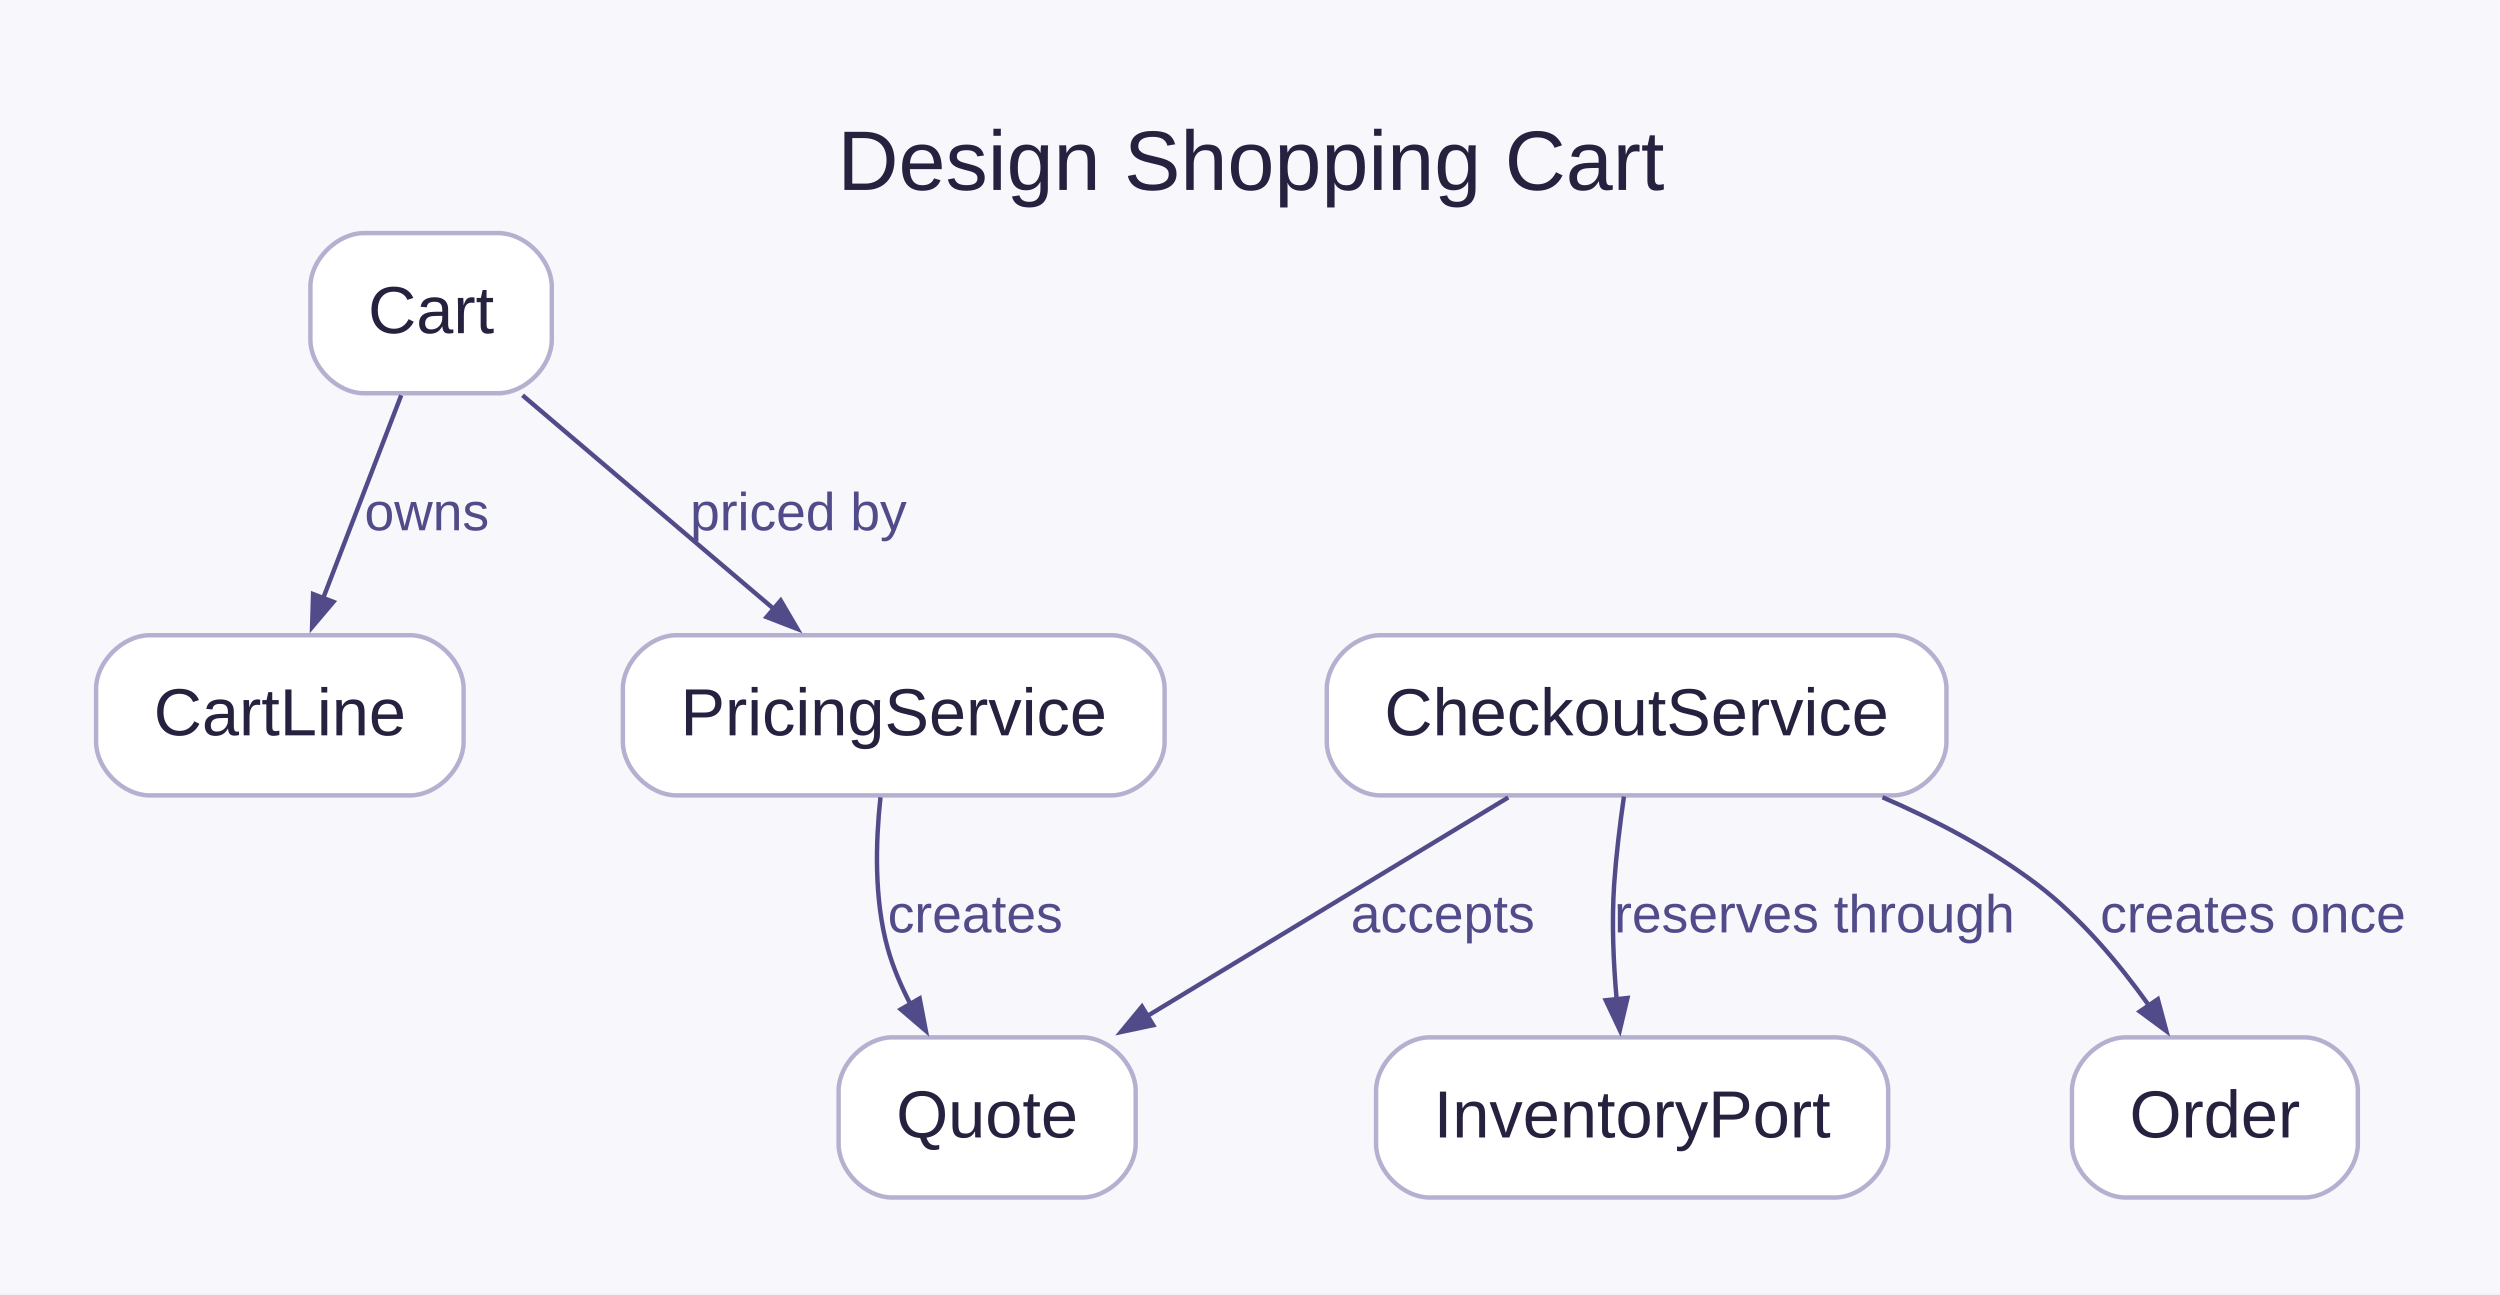
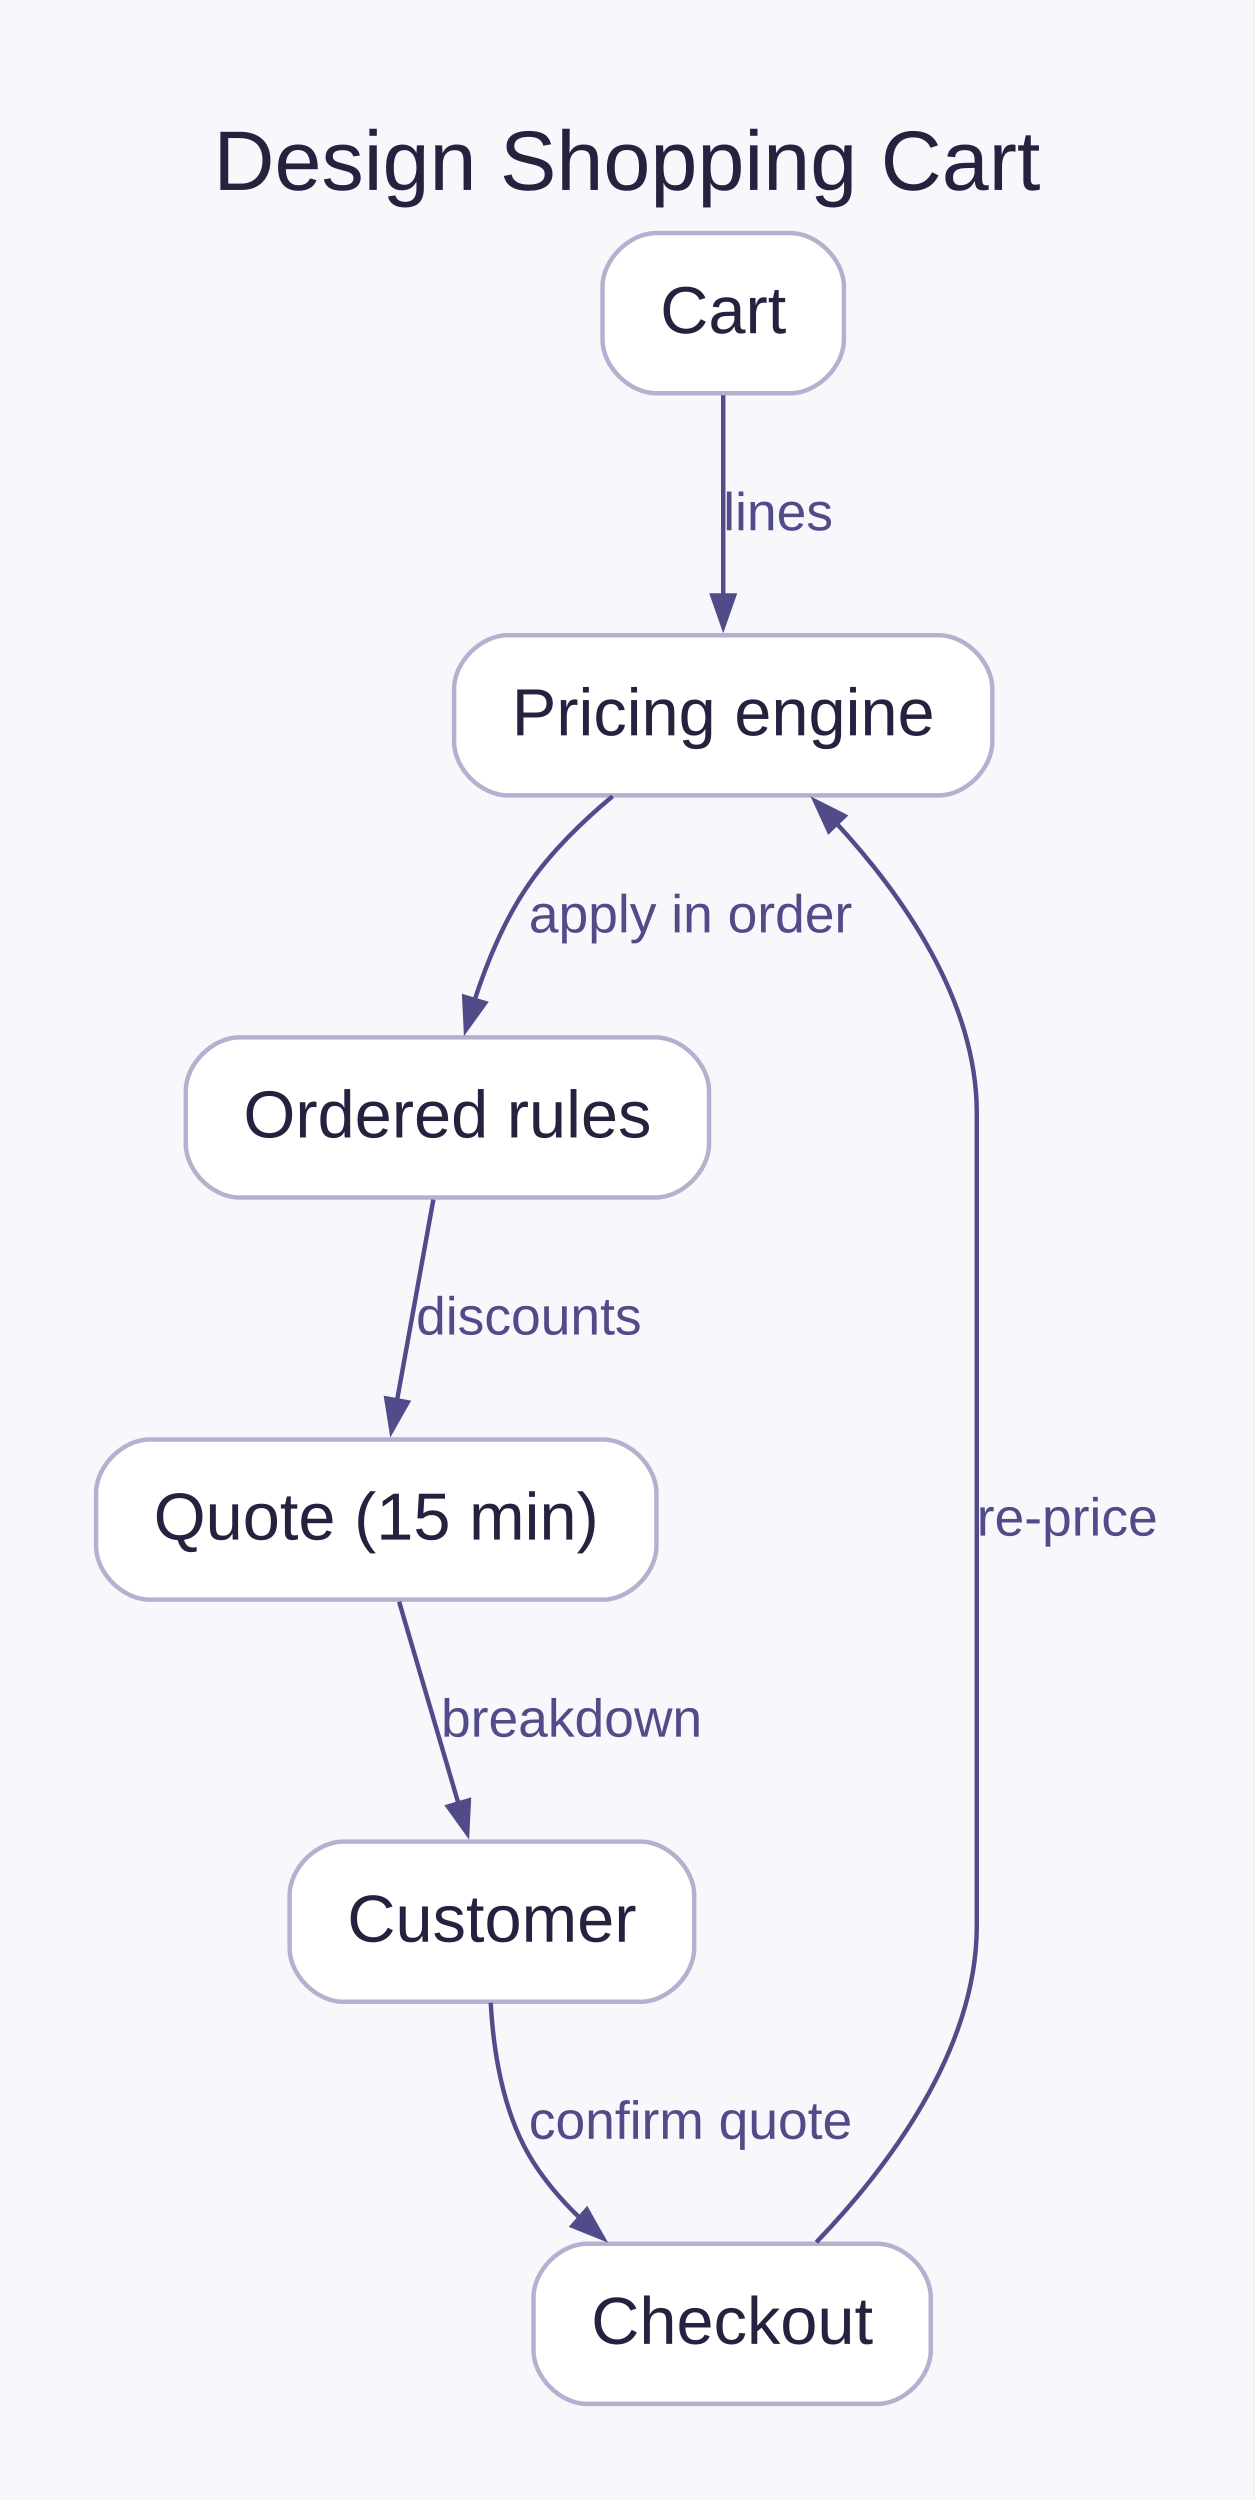
- <svg xmlns="http://www.w3.org/2000/svg" width="562pt" height="291pt" viewBox="0.00 0.00 562.00 291.00" role="img" aria-labelledby="answer-title answer-desc">
-   <g id="graph0" class="graph" transform="scale(1 1) rotate(0) translate(21.6 269.2)">
-     <polygon fill="#f7f7fc" stroke="none" points="-21.6,21.6 -21.6,-269.2 540.83,-269.2 540.83,21.6 -21.6,21.6" />
-     <text xml:space="preserve" text-anchor="middle" x="259.61" y="-226.5" font-family="Arial" font-size="19.00" fill="#25213e">Design Shopping Cart</text>
+ <svg xmlns="http://www.w3.org/2000/svg" width="282pt" height="562pt" viewBox="0.00 0.00 282.00 562.00" role="img" aria-labelledby="answer-title answer-desc">
+   <g id="graph0" class="graph" transform="scale(1 1) rotate(0) translate(21.6 540.4)">
+     <polygon fill="#f7f7fc" stroke="none" points="-21.6,21.6 -21.6,-540.4 260.26,-540.4 260.26,21.6 -21.6,21.6" />
+     <text xml:space="preserve" text-anchor="middle" x="119.33" y="-497.7" font-family="Arial" font-size="19.00" fill="#25213e">Design Shopping Cart</text>
    <g id="node1" class="node">
-       <path fill="#ffffff" stroke="#b6b0d0" d="M90.44,-216.8C90.44,-216.8 60.18,-216.8 60.18,-216.8 54.18,-216.8 48.18,-210.8 48.18,-204.8 48.18,-204.8 48.18,-192.8 48.18,-192.8 48.18,-186.8 54.18,-180.8 60.18,-180.8 60.18,-180.8 90.44,-180.8 90.44,-180.8 96.44,-180.8 102.44,-186.8 102.44,-192.8 102.44,-192.8 102.44,-204.8 102.44,-204.8 102.44,-210.8 96.44,-216.8 90.44,-216.8" />
-       <text xml:space="preserve" text-anchor="middle" x="75.31" y="-194.3" font-family="Arial" font-size="15.00" fill="#25213e">Cart</text>
+       <path fill="#ffffff" stroke="#b6b0d0" d="M156.11,-488C156.11,-488 125.85,-488 125.85,-488 119.85,-488 113.85,-482 113.85,-476 113.85,-476 113.85,-464 113.85,-464 113.85,-458 119.85,-452 125.85,-452 125.85,-452 156.11,-452 156.11,-452 162.11,-452 168.11,-458 168.11,-464 168.11,-464 168.11,-476 168.11,-476 168.11,-482 162.11,-488 156.11,-488" />
+       <text xml:space="preserve" text-anchor="middle" x="140.98" y="-465.5" font-family="Arial" font-size="15.00" fill="#25213e">Cart</text>
    </g>
    <g id="node2" class="node">
-       <path fill="#ffffff" stroke="#b6b0d0" d="M70.62,-126.4C70.62,-126.4 12,-126.4 12,-126.4 6,-126.4 0,-120.4 0,-114.4 0,-114.4 0,-102.4 0,-102.4 0,-96.4 6,-90.4 12,-90.4 12,-90.4 70.62,-90.4 70.62,-90.4 76.62,-90.4 82.62,-96.4 82.62,-102.4 82.62,-102.4 82.62,-114.4 82.62,-114.4 82.62,-120.4 76.62,-126.4 70.62,-126.4" />
-       <text xml:space="preserve" text-anchor="middle" x="41.31" y="-103.9" font-family="Arial" font-size="15.00" fill="#25213e">CartLine</text>
+       <path fill="#ffffff" stroke="#b6b0d0" d="M189.47,-397.6C189.47,-397.6 92.49,-397.6 92.49,-397.6 86.49,-397.6 80.49,-391.6 80.49,-385.6 80.49,-385.6 80.49,-373.6 80.49,-373.6 80.49,-367.6 86.49,-361.6 92.49,-361.6 92.49,-361.6 189.47,-361.6 189.47,-361.6 195.47,-361.6 201.47,-367.6 201.47,-373.6 201.47,-373.6 201.47,-385.6 201.47,-385.6 201.47,-391.6 195.47,-397.6 189.47,-397.6" />
+       <text xml:space="preserve" text-anchor="middle" x="140.98" y="-375.1" font-family="Arial" font-size="15.00" fill="#25213e">Pricing engine</text>
    </g>
    <g id="edge1" class="edge">
-       <path fill="none" stroke="#514b89" d="M68.59,-180.34C63.56,-167.26 56.61,-149.18 50.98,-134.55" />
-       <polygon fill="#514b89" stroke="#514b89" points="53.35,-133.9 48.56,-128.24 48.78,-135.65 53.35,-133.9" />
-       <text xml:space="preserve" text-anchor="middle" x="74.35" y="-150" font-family="Arial" font-size="12.00" fill="#514b89">owns</text>
+       <path fill="none" stroke="#514b89" d="M140.98,-451.54C140.98,-438.58 140.98,-420.72 140.98,-406.16" />
+       <polygon fill="#514b89" stroke="#514b89" points="143.43,-406.54 140.98,-399.54 138.53,-406.54 143.43,-406.54" />
+       <text xml:space="preserve" text-anchor="middle" x="153.32" y="-421.2" font-family="Arial" font-size="12.00" fill="#514b89">lines</text>
    </g>
    <g id="node3" class="node">
-       <path fill="#ffffff" stroke="#b6b0d0" d="M228.2,-126.4C228.2,-126.4 130.42,-126.4 130.42,-126.4 124.42,-126.4 118.42,-120.4 118.42,-114.4 118.42,-114.4 118.42,-102.4 118.42,-102.4 118.42,-96.4 124.42,-90.4 130.42,-90.4 130.42,-90.4 228.2,-90.4 228.2,-90.4 234.2,-90.4 240.2,-96.4 240.2,-102.4 240.2,-102.4 240.2,-114.4 240.2,-114.4 240.2,-120.4 234.2,-126.4 228.2,-126.4" />
-       <text xml:space="preserve" text-anchor="middle" x="179.31" y="-103.9" font-family="Arial" font-size="15.00" fill="#25213e">PricingService</text>
+       <path fill="#ffffff" stroke="#b6b0d0" d="M125.79,-307.2C125.79,-307.2 32.17,-307.2 32.17,-307.2 26.17,-307.2 20.17,-301.2 20.17,-295.2 20.17,-295.2 20.17,-283.2 20.17,-283.2 20.17,-277.2 26.17,-271.2 32.17,-271.2 32.17,-271.2 125.79,-271.2 125.79,-271.2 131.79,-271.2 137.79,-277.2 137.79,-283.2 137.79,-283.2 137.79,-295.2 137.79,-295.2 137.79,-301.2 131.79,-307.2 125.79,-307.2" />
+       <text xml:space="preserve" text-anchor="middle" x="78.98" y="-284.7" font-family="Arial" font-size="15.00" fill="#25213e">Ordered rules</text>
    </g>
    <g id="edge2" class="edge">
-       <path fill="none" stroke="#514b89" d="M95.86,-180.34C112.09,-166.53 134.89,-147.16 152.55,-132.14" />
-       <polygon fill="#514b89" stroke="#514b89" points="153.9,-134.21 157.65,-127.81 150.73,-130.48 153.9,-134.21" />
-       <text xml:space="preserve" text-anchor="middle" x="157.88" y="-150" font-family="Arial" font-size="12.00" fill="#514b89">priced by</text>
+       <path fill="none" stroke="#514b89" d="M116.1,-361.39C109.28,-355.72 102.36,-348.96 97.27,-341.6 91.88,-333.81 87.91,-324.26 85.07,-315.51" />
+       <polygon fill="#514b89" stroke="#514b89" points="87.46,-314.93 83.12,-308.91 82.76,-316.32 87.46,-314.93" />
+       <text xml:space="preserve" text-anchor="middle" x="133.63" y="-330.8" font-family="Arial" font-size="12.00" fill="#514b89">apply in order</text>
    </g>
    <g id="node4" class="node">
-       <path fill="#ffffff" stroke="#b6b0d0" d="M221.7,-36C221.7,-36 178.92,-36 178.92,-36 172.92,-36 166.92,-30 166.92,-24 166.92,-24 166.92,-12 166.92,-12 166.92,-6 172.92,0 178.92,0 178.92,0 221.7,0 221.7,0 227.7,0 233.7,-6 233.7,-12 233.7,-12 233.7,-24 233.7,-24 233.7,-30 227.7,-36 221.7,-36" />
-       <text xml:space="preserve" text-anchor="middle" x="200.31" y="-13.5" font-family="Arial" font-size="15.00" fill="#25213e">Quote</text>
+       <path fill="#ffffff" stroke="#b6b0d0" d="M113.96,-216.8C113.96,-216.8 12,-216.8 12,-216.8 6,-216.8 0,-210.8 0,-204.8 0,-204.8 0,-192.8 0,-192.8 0,-186.8 6,-180.8 12,-180.8 12,-180.8 113.96,-180.8 113.96,-180.8 119.96,-180.8 125.96,-186.8 125.96,-192.8 125.96,-192.8 125.96,-204.8 125.96,-204.8 125.96,-210.8 119.96,-216.8 113.96,-216.8" />
+       <text xml:space="preserve" text-anchor="middle" x="62.98" y="-194.3" font-family="Arial" font-size="15.00" fill="#25213e">Quote (15 min)</text>
    </g>
    <g id="edge3" class="edge">
-       <path fill="none" stroke="#514b89" d="M176.33,-89.96C175.23,-79.86 174.89,-67.01 177.96,-56 179.17,-51.66 181.04,-47.33 183.19,-43.23" />
-       <polygon fill="#514b89" stroke="#514b89" points="185.14,-44.75 186.53,-37.47 180.9,-42.29 185.14,-44.75" />
-       <text xml:space="preserve" text-anchor="middle" x="197.63" y="-59.6" font-family="Arial" font-size="12.00" fill="#514b89">creates</text>
+       <path fill="none" stroke="#514b89" d="M75.82,-270.74C73.47,-257.78 70.24,-239.92 67.61,-225.36" />
+       <polygon fill="#514b89" stroke="#514b89" points="70.06,-225.17 66.4,-218.72 65.24,-226.04 70.06,-225.17" />
+       <text xml:space="preserve" text-anchor="middle" x="97.29" y="-240.4" font-family="Arial" font-size="12.00" fill="#514b89">discounts</text>
+     </g>
+     <g id="node6" class="node">
+       <path fill="#ffffff" stroke="#b6b0d0" d="M122.45,-126.4C122.45,-126.4 55.51,-126.4 55.51,-126.4 49.51,-126.4 43.51,-120.4 43.51,-114.4 43.51,-114.4 43.51,-102.4 43.51,-102.4 43.51,-96.4 49.51,-90.4 55.51,-90.4 55.51,-90.4 122.45,-90.4 122.45,-90.4 128.45,-90.4 134.45,-96.4 134.45,-102.4 134.45,-102.4 134.45,-114.4 134.45,-114.4 134.45,-120.4 128.45,-126.4 122.45,-126.4" />
+       <text xml:space="preserve" text-anchor="middle" x="88.98" y="-103.9" font-family="Arial" font-size="15.00" fill="#25213e">Customer</text>
+     </g>
+     <g id="edge4" class="edge">
+       <path fill="none" stroke="#514b89" d="M68.12,-180.34C71.93,-167.38 77.18,-149.52 81.46,-134.96" />
+       <polygon fill="#514b89" stroke="#514b89" points="83.8,-135.69 83.43,-128.28 79.1,-134.3 83.8,-135.69" />
+       <text xml:space="preserve" text-anchor="middle" x="106.89" y="-150" font-family="Arial" font-size="12.00" fill="#514b89">breakdown</text>
    </g>
    <g id="node5" class="node">
-       <path fill="#ffffff" stroke="#b6b0d0" d="M403.96,-126.4C403.96,-126.4 288.66,-126.4 288.66,-126.4 282.66,-126.4 276.66,-120.4 276.66,-114.4 276.66,-114.4 276.66,-102.4 276.66,-102.4 276.66,-96.4 282.66,-90.4 288.66,-90.4 288.66,-90.4 403.96,-90.4 403.96,-90.4 409.96,-90.4 415.96,-96.4 415.96,-102.4 415.96,-102.4 415.96,-114.4 415.96,-114.4 415.96,-120.4 409.96,-126.4 403.96,-126.4" />
-       <text xml:space="preserve" text-anchor="middle" x="346.31" y="-103.9" font-family="Arial" font-size="15.00" fill="#25213e">CheckoutService</text>
+       <path fill="#ffffff" stroke="#b6b0d0" d="M175.63,-36C175.63,-36 110.34,-36 110.34,-36 104.34,-36 98.34,-30 98.34,-24 98.34,-24 98.34,-12 98.34,-12 98.34,-6 104.34,0 110.34,0 110.34,0 175.63,0 175.63,0 181.63,0 187.63,-6 187.63,-12 187.63,-12 187.63,-24 187.63,-24 187.63,-30 181.63,-36 175.63,-36" />
+       <text xml:space="preserve" text-anchor="middle" x="142.98" y="-13.5" font-family="Arial" font-size="15.00" fill="#25213e">Checkout</text>
    </g>
-     <g id="edge4" class="edge">
-       <path fill="none" stroke="#514b89" d="M317.46,-89.94C294.17,-75.83 261.26,-55.91 236.25,-40.76" />
-       <polygon fill="#514b89" stroke="#514b89" points="237.64,-38.74 230.39,-37.21 235.11,-42.93 237.64,-38.74" />
-       <text xml:space="preserve" text-anchor="middle" x="302.73" y="-59.6" font-family="Arial" font-size="12.00" fill="#514b89">accepts</text>
-     </g>
-     <g id="node6" class="node">
-       <path fill="#ffffff" stroke="#b6b0d0" d="M390.87,-36C390.87,-36 299.74,-36 299.74,-36 293.74,-36 287.74,-30 287.74,-24 287.74,-24 287.74,-12 287.74,-12 287.74,-6 293.74,0 299.74,0 299.74,0 390.87,0 390.87,0 396.87,0 402.87,-6 402.87,-12 402.87,-12 402.87,-24 402.87,-24 402.87,-30 396.87,-36 390.87,-36" />
-       <text xml:space="preserve" text-anchor="middle" x="345.31" y="-13.5" font-family="Arial" font-size="15.00" fill="#25213e">InventoryPort</text>
+     <g id="edge6" class="edge">
+       <path fill="none" stroke="#514b89" d="M161.91,-36.34C177.82,-52.89 197.98,-79.38 197.98,-107.4 197.98,-290.2 197.98,-290.2 197.98,-290.2 197.98,-315.41 181.41,-339.14 166.13,-355.65" />
+       <polygon fill="#514b89" stroke="#514b89" points="164.74,-353.56 161.65,-360.3 168.27,-356.96 164.74,-353.56" />
+       <text xml:space="preserve" text-anchor="middle" x="218.32" y="-195.2" font-family="Arial" font-size="12.00" fill="#514b89">re-price</text>
    </g>
    <g id="edge5" class="edge">
-       <path fill="none" stroke="#514b89" d="M343.46,-90.13C342.57,-83.93 341.7,-76.87 341.26,-70.4 340.69,-61.92 341.09,-52.65 341.84,-44.35" />
-       <polygon fill="#514b89" stroke="#514b89" points="344.25,-44.85 342.54,-37.63 339.37,-44.34 344.25,-44.85" />
-       <text xml:space="preserve" text-anchor="middle" x="386.28" y="-59.6" font-family="Arial" font-size="12.00" fill="#514b89">reserves through</text>
-     </g>
-     <g id="node7" class="node">
-       <path fill="#ffffff" stroke="#b6b0d0" d="M496.44,-36C496.44,-36 456.18,-36 456.18,-36 450.18,-36 444.18,-30 444.18,-24 444.18,-24 444.18,-12 444.18,-12 444.18,-6 450.18,0 456.18,0 456.18,0 496.44,0 496.44,0 502.44,0 508.44,-6 508.44,-12 508.44,-12 508.44,-24 508.44,-24 508.44,-30 502.44,-36 496.44,-36" />
-       <text xml:space="preserve" text-anchor="middle" x="476.31" y="-13.5" font-family="Arial" font-size="15.00" fill="#25213e">Order</text>
-     </g>
-     <g id="edge6" class="edge">
-       <path fill="none" stroke="#514b89" d="M401.59,-89.97C413.68,-84.75 425.95,-78.27 436.31,-70.4 446.07,-62.99 454.73,-52.64 461.48,-43.17" />
-       <polygon fill="#514b89" stroke="#514b89" points="463.48,-44.58 465.4,-37.41 459.43,-41.82 463.48,-44.58" />
-       <text xml:space="preserve" text-anchor="middle" x="484.87" y="-59.6" font-family="Arial" font-size="12.00" fill="#514b89">creates once</text>
+       <path fill="none" stroke="#514b89" d="M88.72,-90.17C89.28,-79.67 91.3,-66.32 97.28,-56 100.3,-50.78 104.37,-45.99 108.83,-41.72" />
+       <polygon fill="#514b89" stroke="#514b89" points="110.32,-43.68 113.97,-37.23 107.09,-40 110.32,-43.68" />
+       <text xml:space="preserve" text-anchor="middle" x="133.63" y="-59.6" font-family="Arial" font-size="12.00" fill="#514b89">confirm quote</text>
    </g>
  </g>
</svg>
